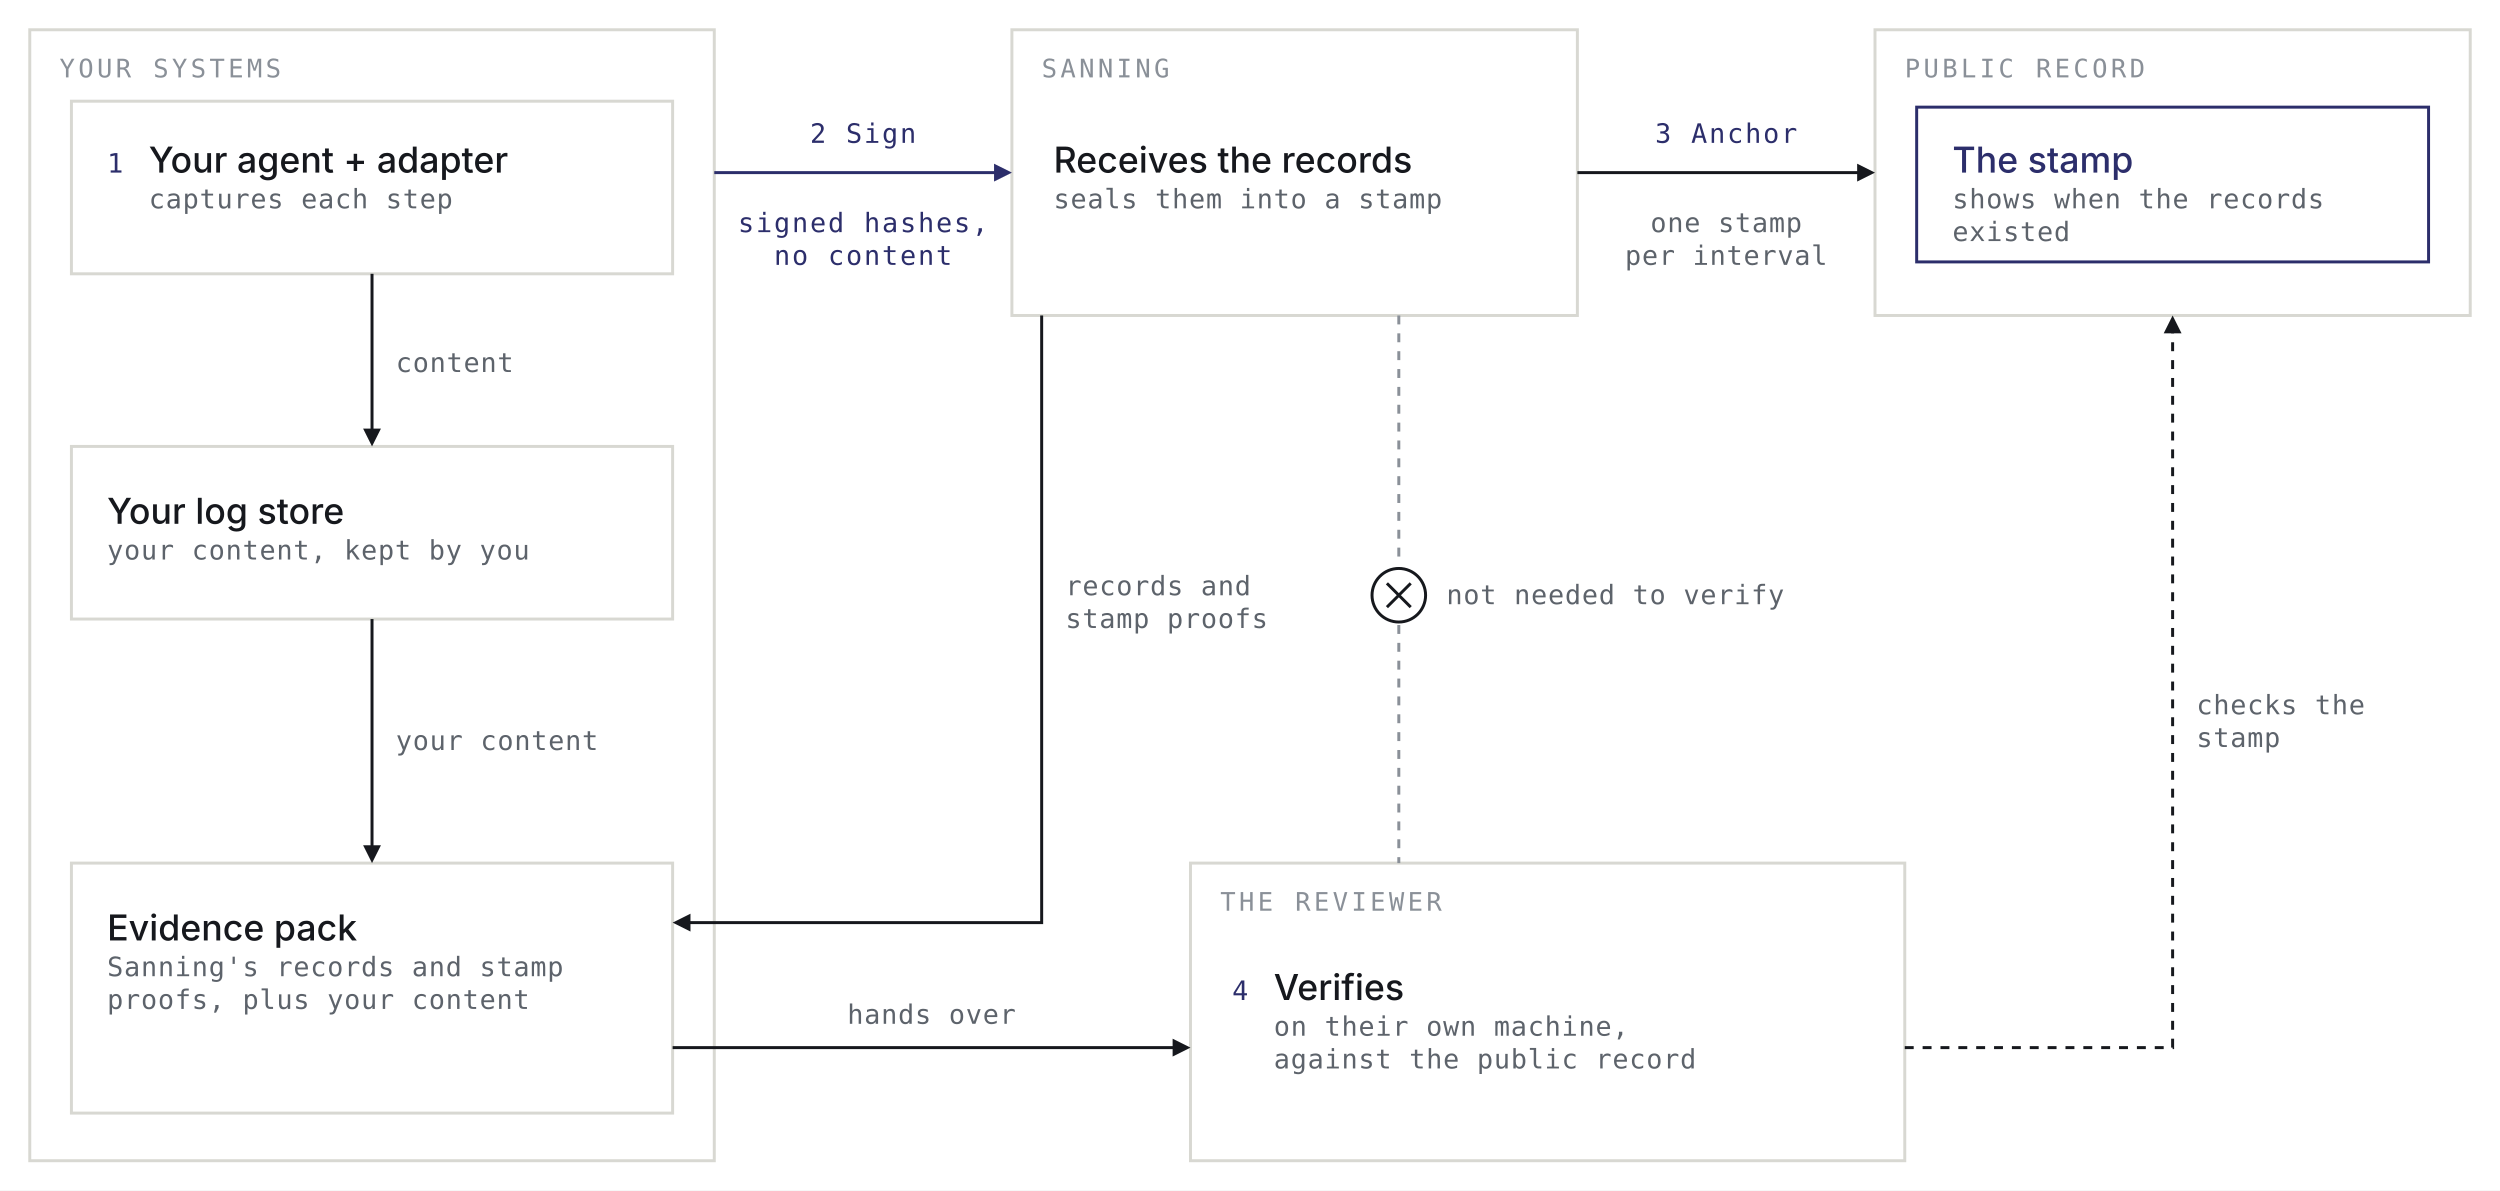
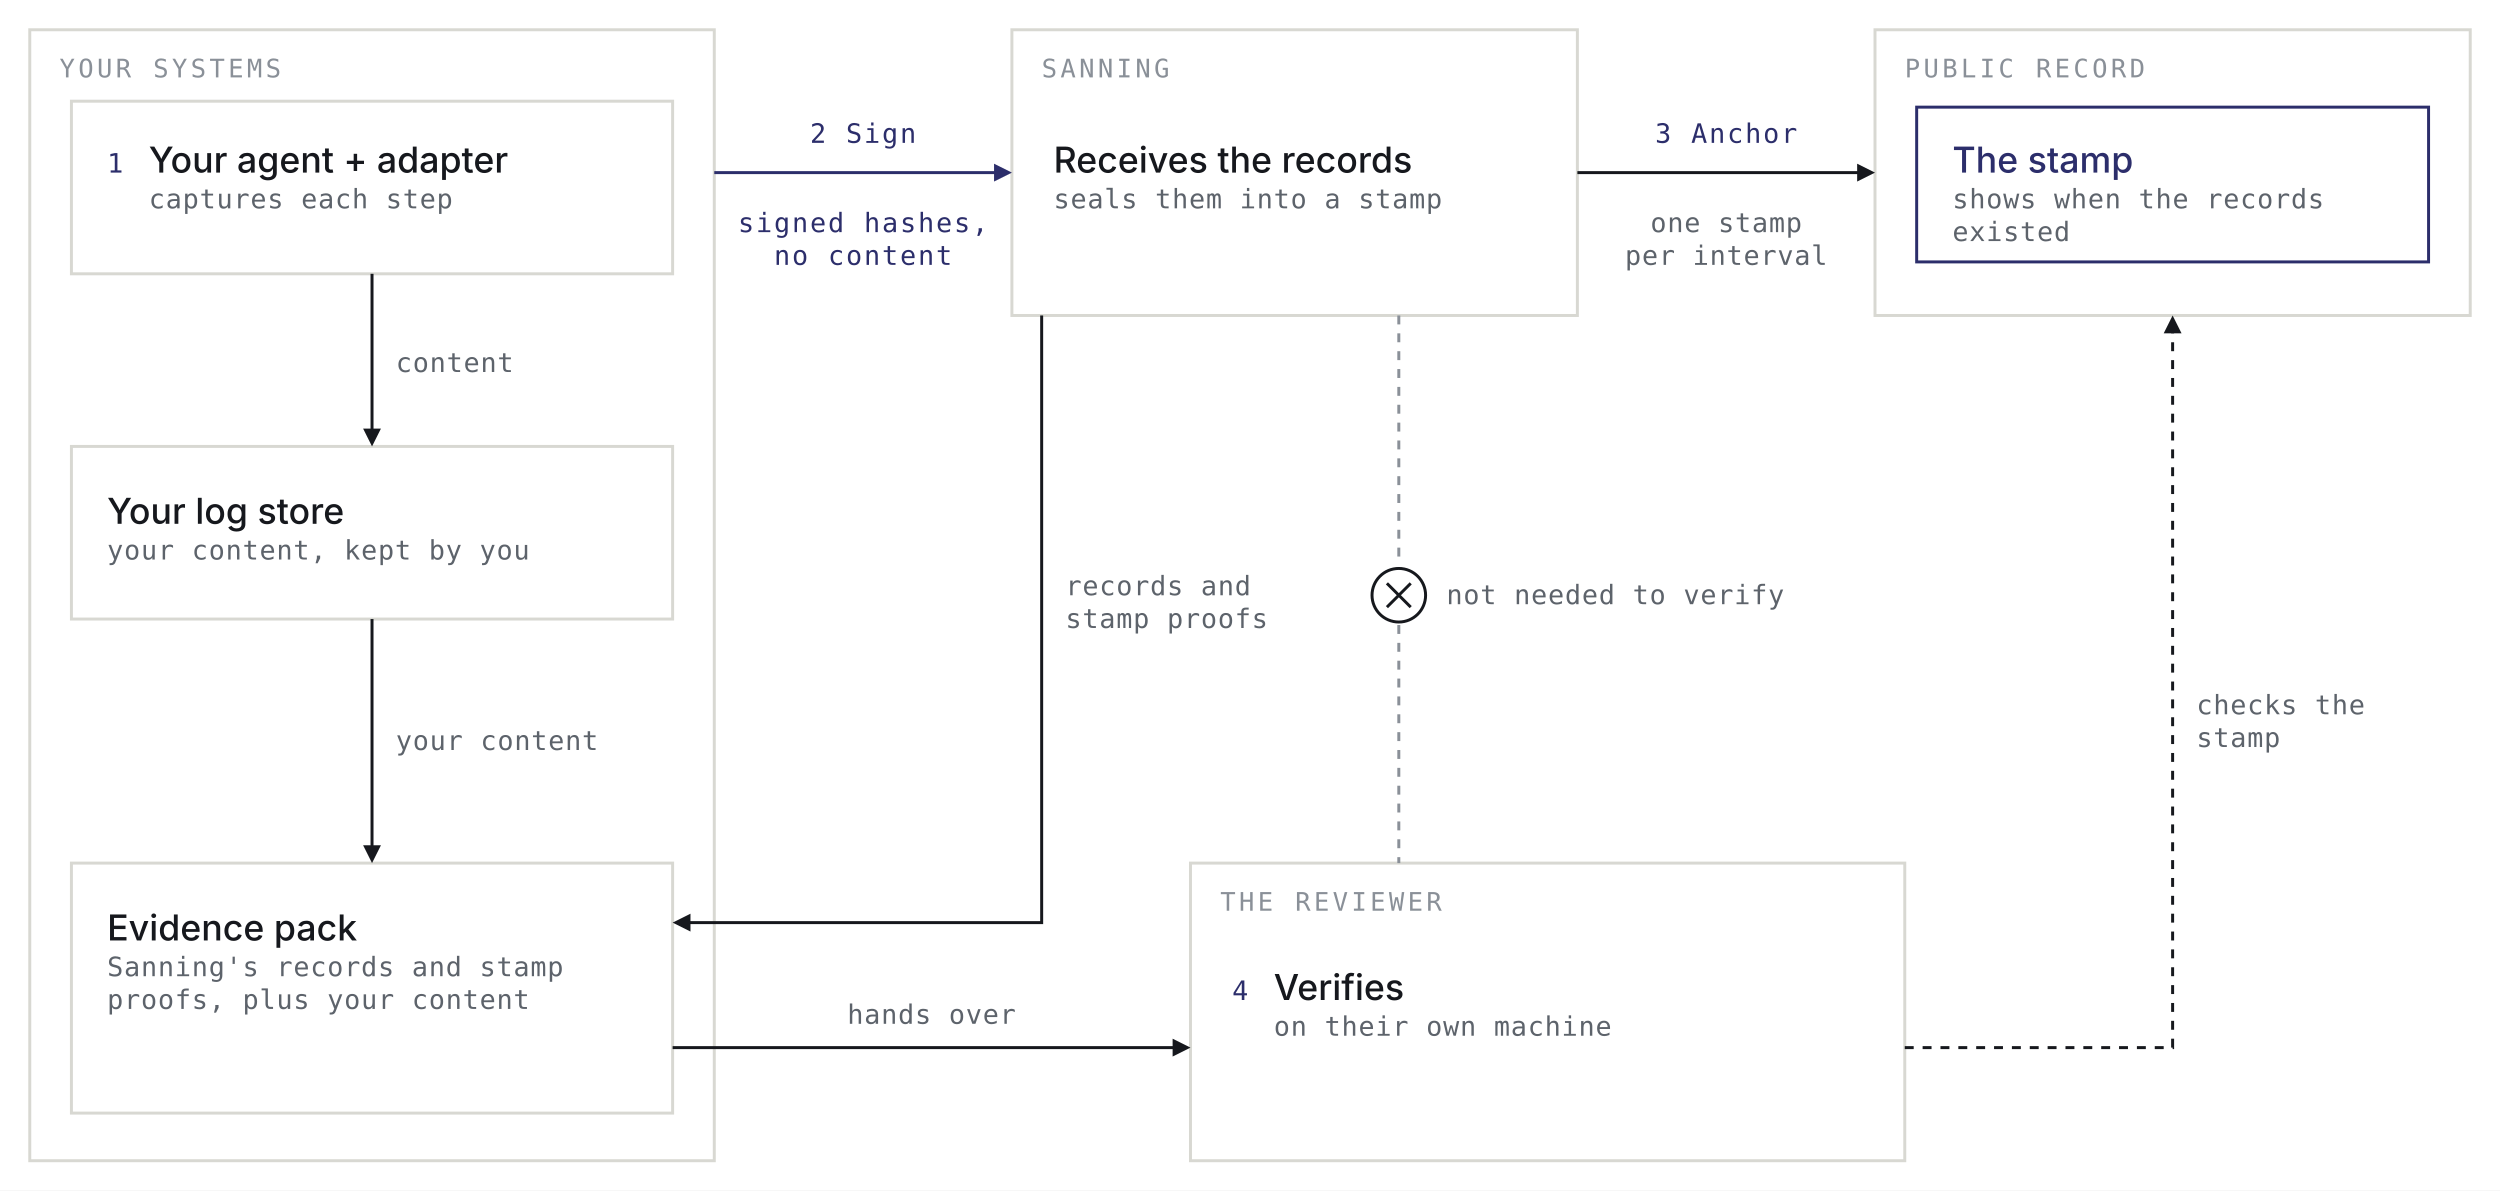
- <svg xmlns="http://www.w3.org/2000/svg" viewBox="0 0 840 400" role="img" aria-label="How Sanning works. Your agent and its adapter capture each step. The content goes to your own log store. Only signed hashes go to Sanning, which seals the records into a stamp on the public record at each interval. You build the evidence pack from Sanning's records and stamp proofs and your own content, and hand it to the reviewer. The reviewer verifies it on their own machine against the public record and does not need Sanning.">
+ <svg xmlns="http://www.w3.org/2000/svg" viewBox="0 0 840 400" role="img" aria-label="How Sanning works. Your agent and its adapter capture each step. The content goes to your own log store. Only signed hashes go to Sanning, which seals the records into a stamp on the public record at each interval. You build the evidence pack from Sanning's records and stamp proofs and your own content, and hand it to the reviewer. The reviewer verifies it on their own machine and checks the stamps on the public record, and does not need Sanning.">
  <style>
  .lbl  { font-family:"Geist",ui-sans-serif,system-ui,-apple-system,"Segoe UI",sans-serif; font-size:12px; font-weight:500; fill:#16181D; }
  .sub  { font-family:"Geist Mono",ui-monospace,SFMono-Regular,Menlo,Consolas,monospace; font-size:9px; letter-spacing:.03em; fill:#5D636B; }
  .zone { font-family:"Geist Mono",ui-monospace,SFMono-Regular,Menlo,Consolas,monospace; font-size:8.6px; letter-spacing:.13em; fill:#8A9098; }
  .step { font-family:"Geist Mono",ui-monospace,SFMono-Regular,Menlo,Consolas,monospace; font-size:9px; letter-spacing:.07em; fill:#2C2E6B; }
  .acc  { font-family:"Geist",ui-sans-serif,system-ui,-apple-system,"Segoe UI",sans-serif; font-size:12px; font-weight:500; fill:#2C2E6B; }
</style>
  <rect x="0" y="0" width="840" height="400" fill="#FFFFFF" />
  <rect x="10" y="10" width="230" height="380" fill="none" stroke="#D8D8D2" stroke-width="1" />
  <text class="zone" x="20" y="26" text-anchor="start">YOUR SYSTEMS</text>
  <rect x="24" y="34" width="202" height="58" fill="none" stroke="#D8D8D2" stroke-width="1" />
  <text class="step" x="36" y="58" text-anchor="start">1</text>
  <text class="lbl" x="50" y="58" text-anchor="start">Your agent + adapter</text>
  <text class="sub" x="50" y="70" text-anchor="start">captures each step</text>
  <rect x="24" y="150" width="202" height="58" fill="none" stroke="#D8D8D2" stroke-width="1" />
  <text class="lbl" x="36" y="176" text-anchor="start">Your log store</text>
  <text class="sub" x="36" y="188" text-anchor="start">your content, kept by you</text>
  <rect x="24" y="290" width="202" height="84" fill="none" stroke="#D8D8D2" stroke-width="1" />
  <text class="lbl" x="36" y="316" text-anchor="start">Evidence pack</text>
  <text class="sub" x="36" y="328" text-anchor="start">Sanning's records and stamp</text>
  <text class="sub" x="36" y="339" text-anchor="start">proofs, plus your content</text>
  <polyline points="125,92 125.0,145.0" fill="none" stroke="#16181D" stroke-width="1" />
  <polygon points="125,150 122.0,144.0 128.0,144.0" fill="#16181D" />
  <text class="sub" x="133" y="125" text-anchor="start">content</text>
  <polyline points="125,208 125.0,285.0" fill="none" stroke="#16181D" stroke-width="1" />
  <polygon points="125,290 122.0,284.0 128.0,284.0" fill="#16181D" />
  <text class="sub" x="133" y="252" text-anchor="start">your content</text>
  <rect x="340" y="10" width="190" height="96" fill="none" stroke="#D8D8D2" stroke-width="1" />
  <text class="zone" x="350" y="26" text-anchor="start">SANNING</text>
  <text class="lbl" x="354" y="58" text-anchor="start">Receives the records</text>
  <text class="sub" x="354" y="70" text-anchor="start">seals them into a stamp</text>
  <polyline points="240,58 335.0,58.0" fill="none" stroke="#2C2E6B" stroke-width="1" />
  <polygon points="340,58 334.0,61.0 334.0,55.0" fill="#2C2E6B" />
  <text class="step" x="290" y="48" text-anchor="middle">2  Sign</text>
  <text class="step" x="290" y="78" text-anchor="middle">signed hashes,</text>
  <text class="step" x="290" y="89" text-anchor="middle">no content</text>
  <rect x="630" y="10" width="200" height="96" fill="none" stroke="#D8D8D2" stroke-width="1" />
  <text class="zone" x="640" y="26" text-anchor="start">PUBLIC RECORD</text>
  <rect x="644" y="36" width="172" height="52" fill="none" stroke="#2C2E6B" stroke-width="1" />
  <text class="acc" x="656" y="58" text-anchor="start">The stamp</text>
  <text class="sub" x="656" y="70" text-anchor="start">shows when the records</text>
  <text class="sub" x="656" y="81" text-anchor="start">existed</text>
  <polyline points="530,58 625.0,58.0" fill="none" stroke="#16181D" stroke-width="1" />
  <polygon points="630,58 624.0,61.0 624.0,55.0" fill="#16181D" />
  <text class="step" x="580" y="48" text-anchor="middle">3  Anchor</text>
  <text class="sub" x="580" y="78" text-anchor="middle">one stamp</text>
  <text class="sub" x="580" y="89" text-anchor="middle">per interval</text>
  <polyline points="350,106 350,310 231.0,310.0" fill="none" stroke="#16181D" stroke-width="1" />
  <polygon points="226,310 232.0,307.0 232.0,313.0" fill="#16181D" />
  <text class="sub" x="358" y="200" text-anchor="start">records and</text>
  <text class="sub" x="358" y="211" text-anchor="start">stamp proofs</text>
  <rect x="400" y="290" width="240" height="100" fill="none" stroke="#D8D8D2" stroke-width="1" />
  <text class="zone" x="410" y="306" text-anchor="start">THE REVIEWER</text>
  <text class="step" x="414" y="336" text-anchor="start">4</text>
  <text class="lbl" x="428" y="336" text-anchor="start">Verifies</text>
-   <text class="sub" x="428" y="348" text-anchor="start">on their own machine,</text>
-   <text class="sub" x="428" y="359" text-anchor="start">against the public record</text>
+   <text class="sub" x="428" y="348" text-anchor="start">on their own machine</text>
  <polyline points="226,352 395.0,352.0" fill="none" stroke="#16181D" stroke-width="1" />
  <polygon points="400,352 394.0,355.0 394.0,349.0" fill="#16181D" />
  <text class="sub" x="313" y="344" text-anchor="middle">hands over</text>
  <polyline points="640,352 730,352 730.0,111.0" fill="none" stroke="#16181D" stroke-width="1" stroke-dasharray="3 3" />
  <polygon points="730,106 733.0,112.0 727.0,112.0" fill="#16181D" />
  <text class="sub" x="738" y="240" text-anchor="start">checks the</text>
  <text class="sub" x="738" y="251" text-anchor="start">stamp</text>
  <line fill="none" x1="470" y1="106" x2="470" y2="190" stroke="#8A9098" stroke-width="1" stroke-dasharray="3 3" />
  <line fill="none" x1="470" y1="210" x2="470" y2="290" stroke="#8A9098" stroke-width="1" stroke-dasharray="3 3" />
  <circle cx="470" cy="200" r="9" fill="#FFFFFF" stroke="#16181D" stroke-width="1" />
  <line fill="none" x1="466" y1="196" x2="474" y2="204" stroke="#16181D" stroke-width="1" />
  <line fill="none" x1="474" y1="196" x2="466" y2="204" stroke="#16181D" stroke-width="1" />
  <text class="sub" x="486" y="203" text-anchor="start">not needed to verify</text>
</svg>
